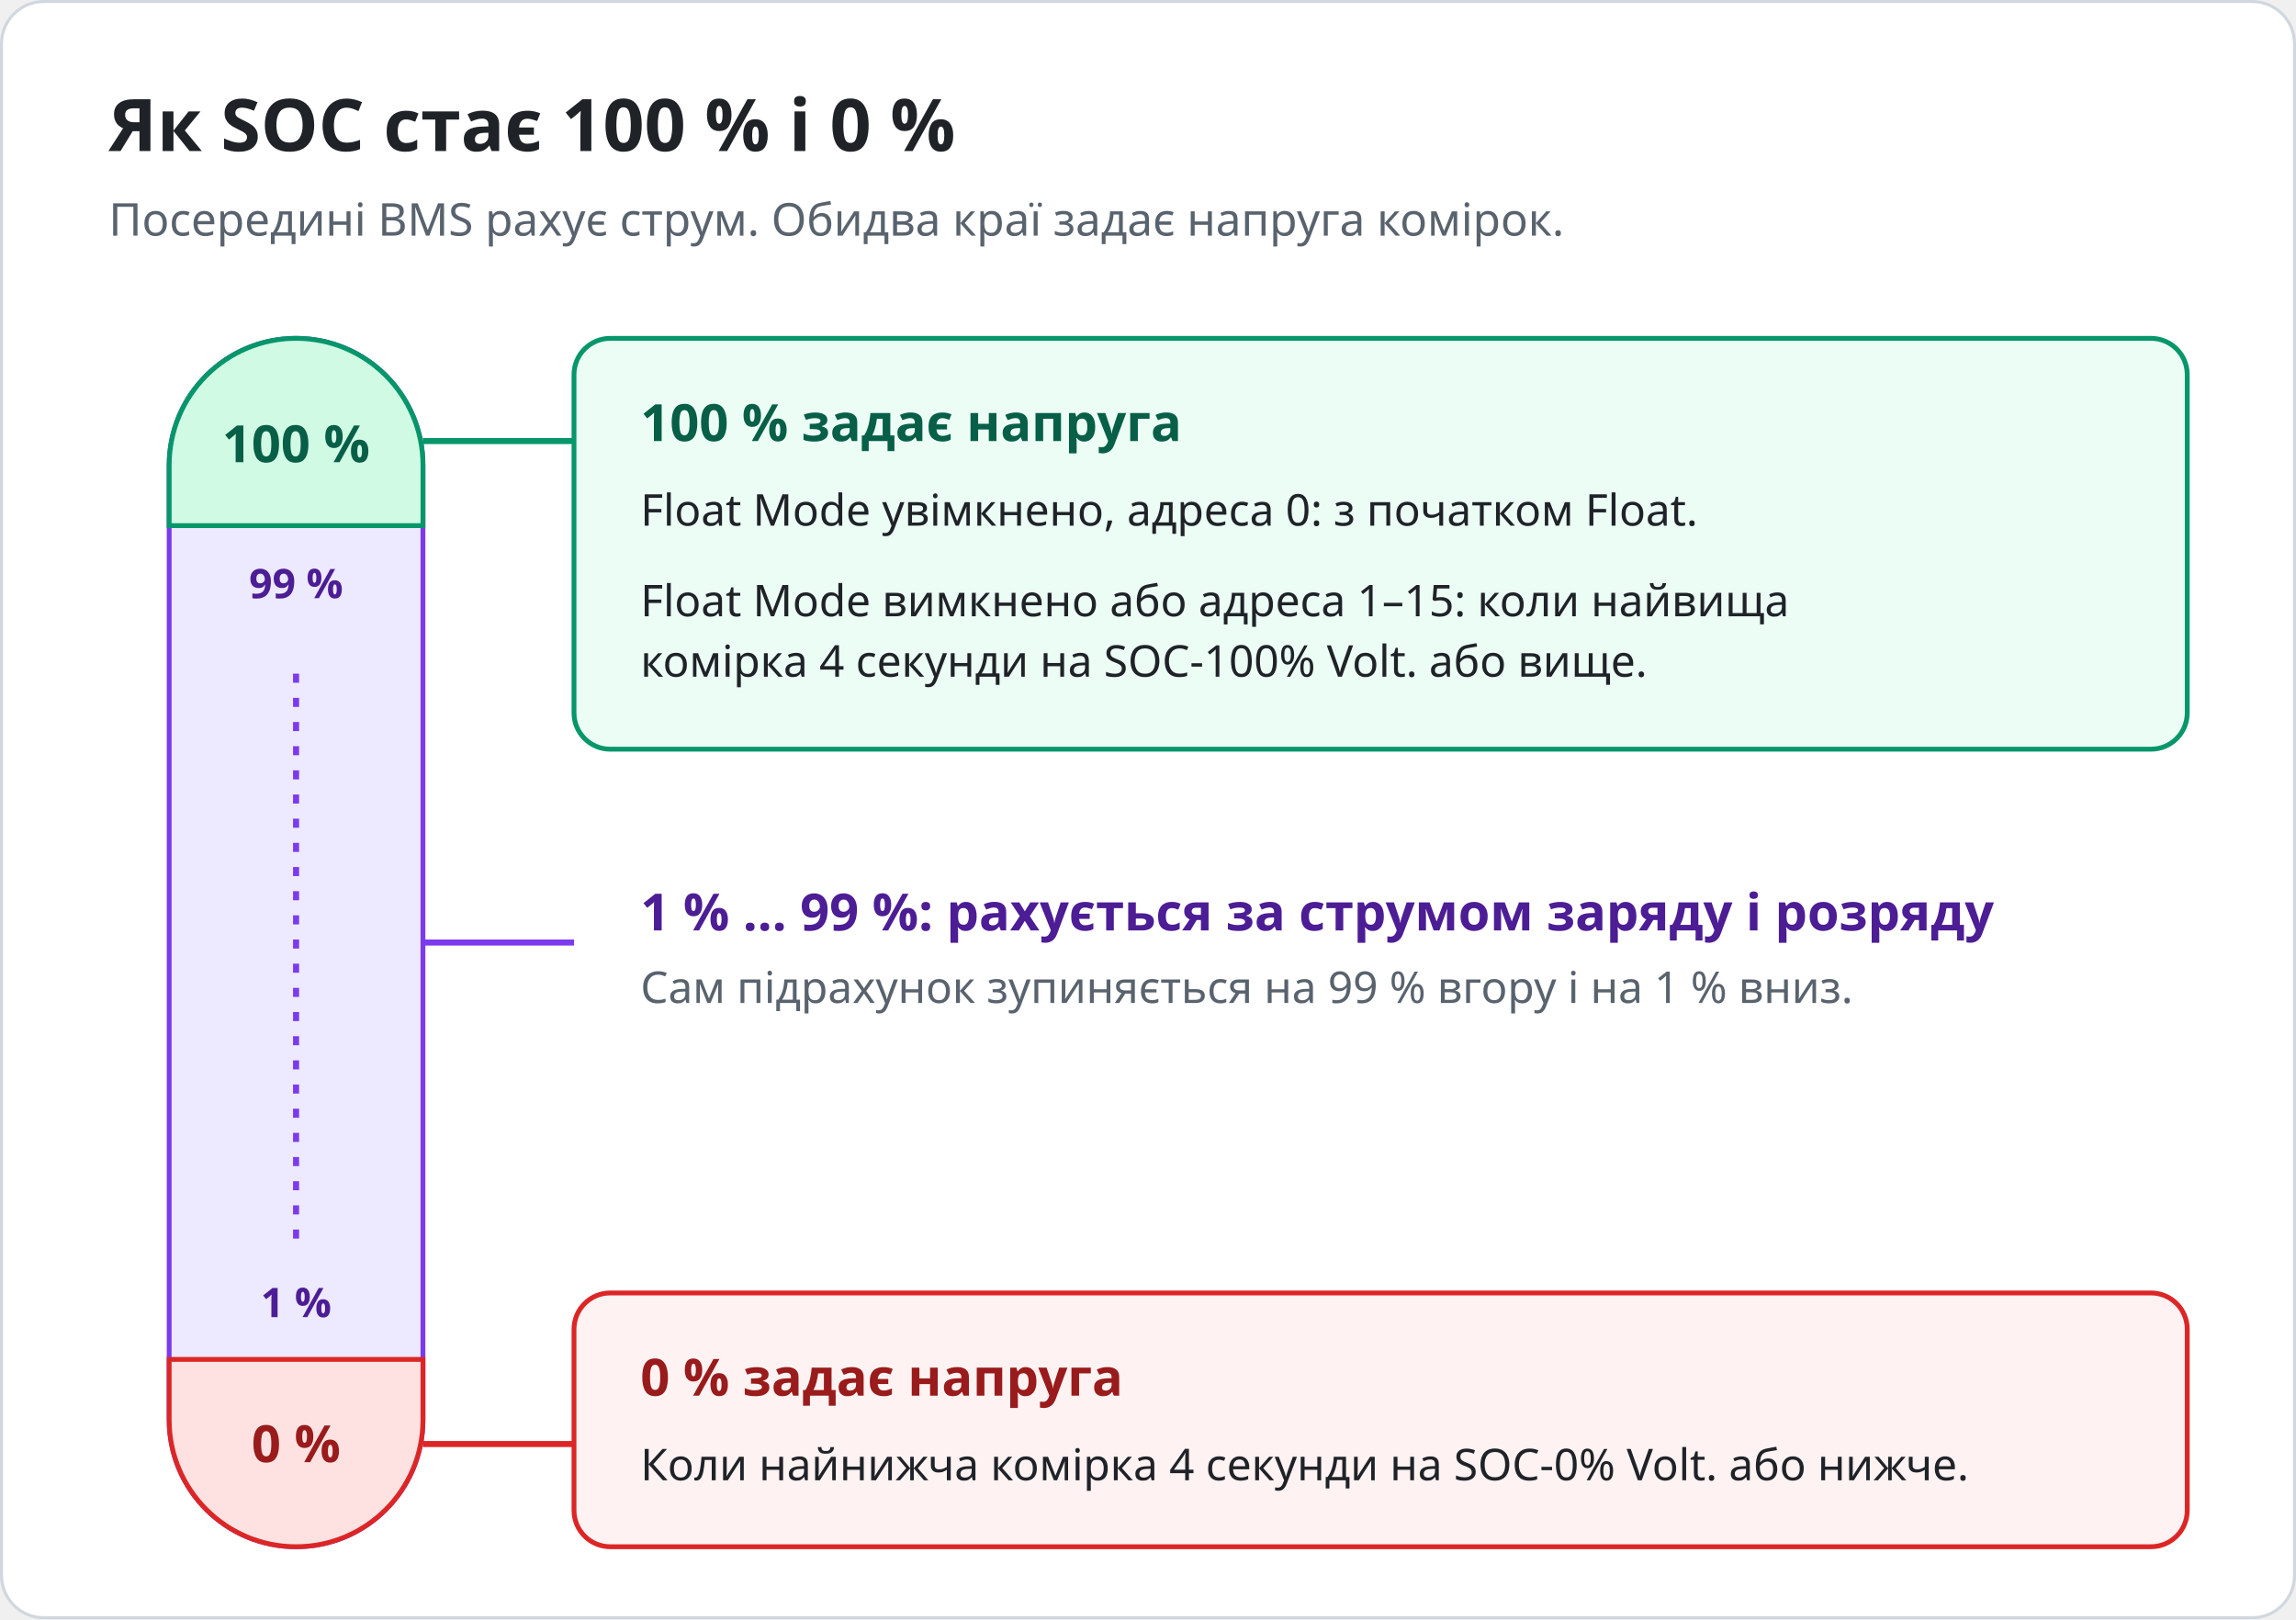
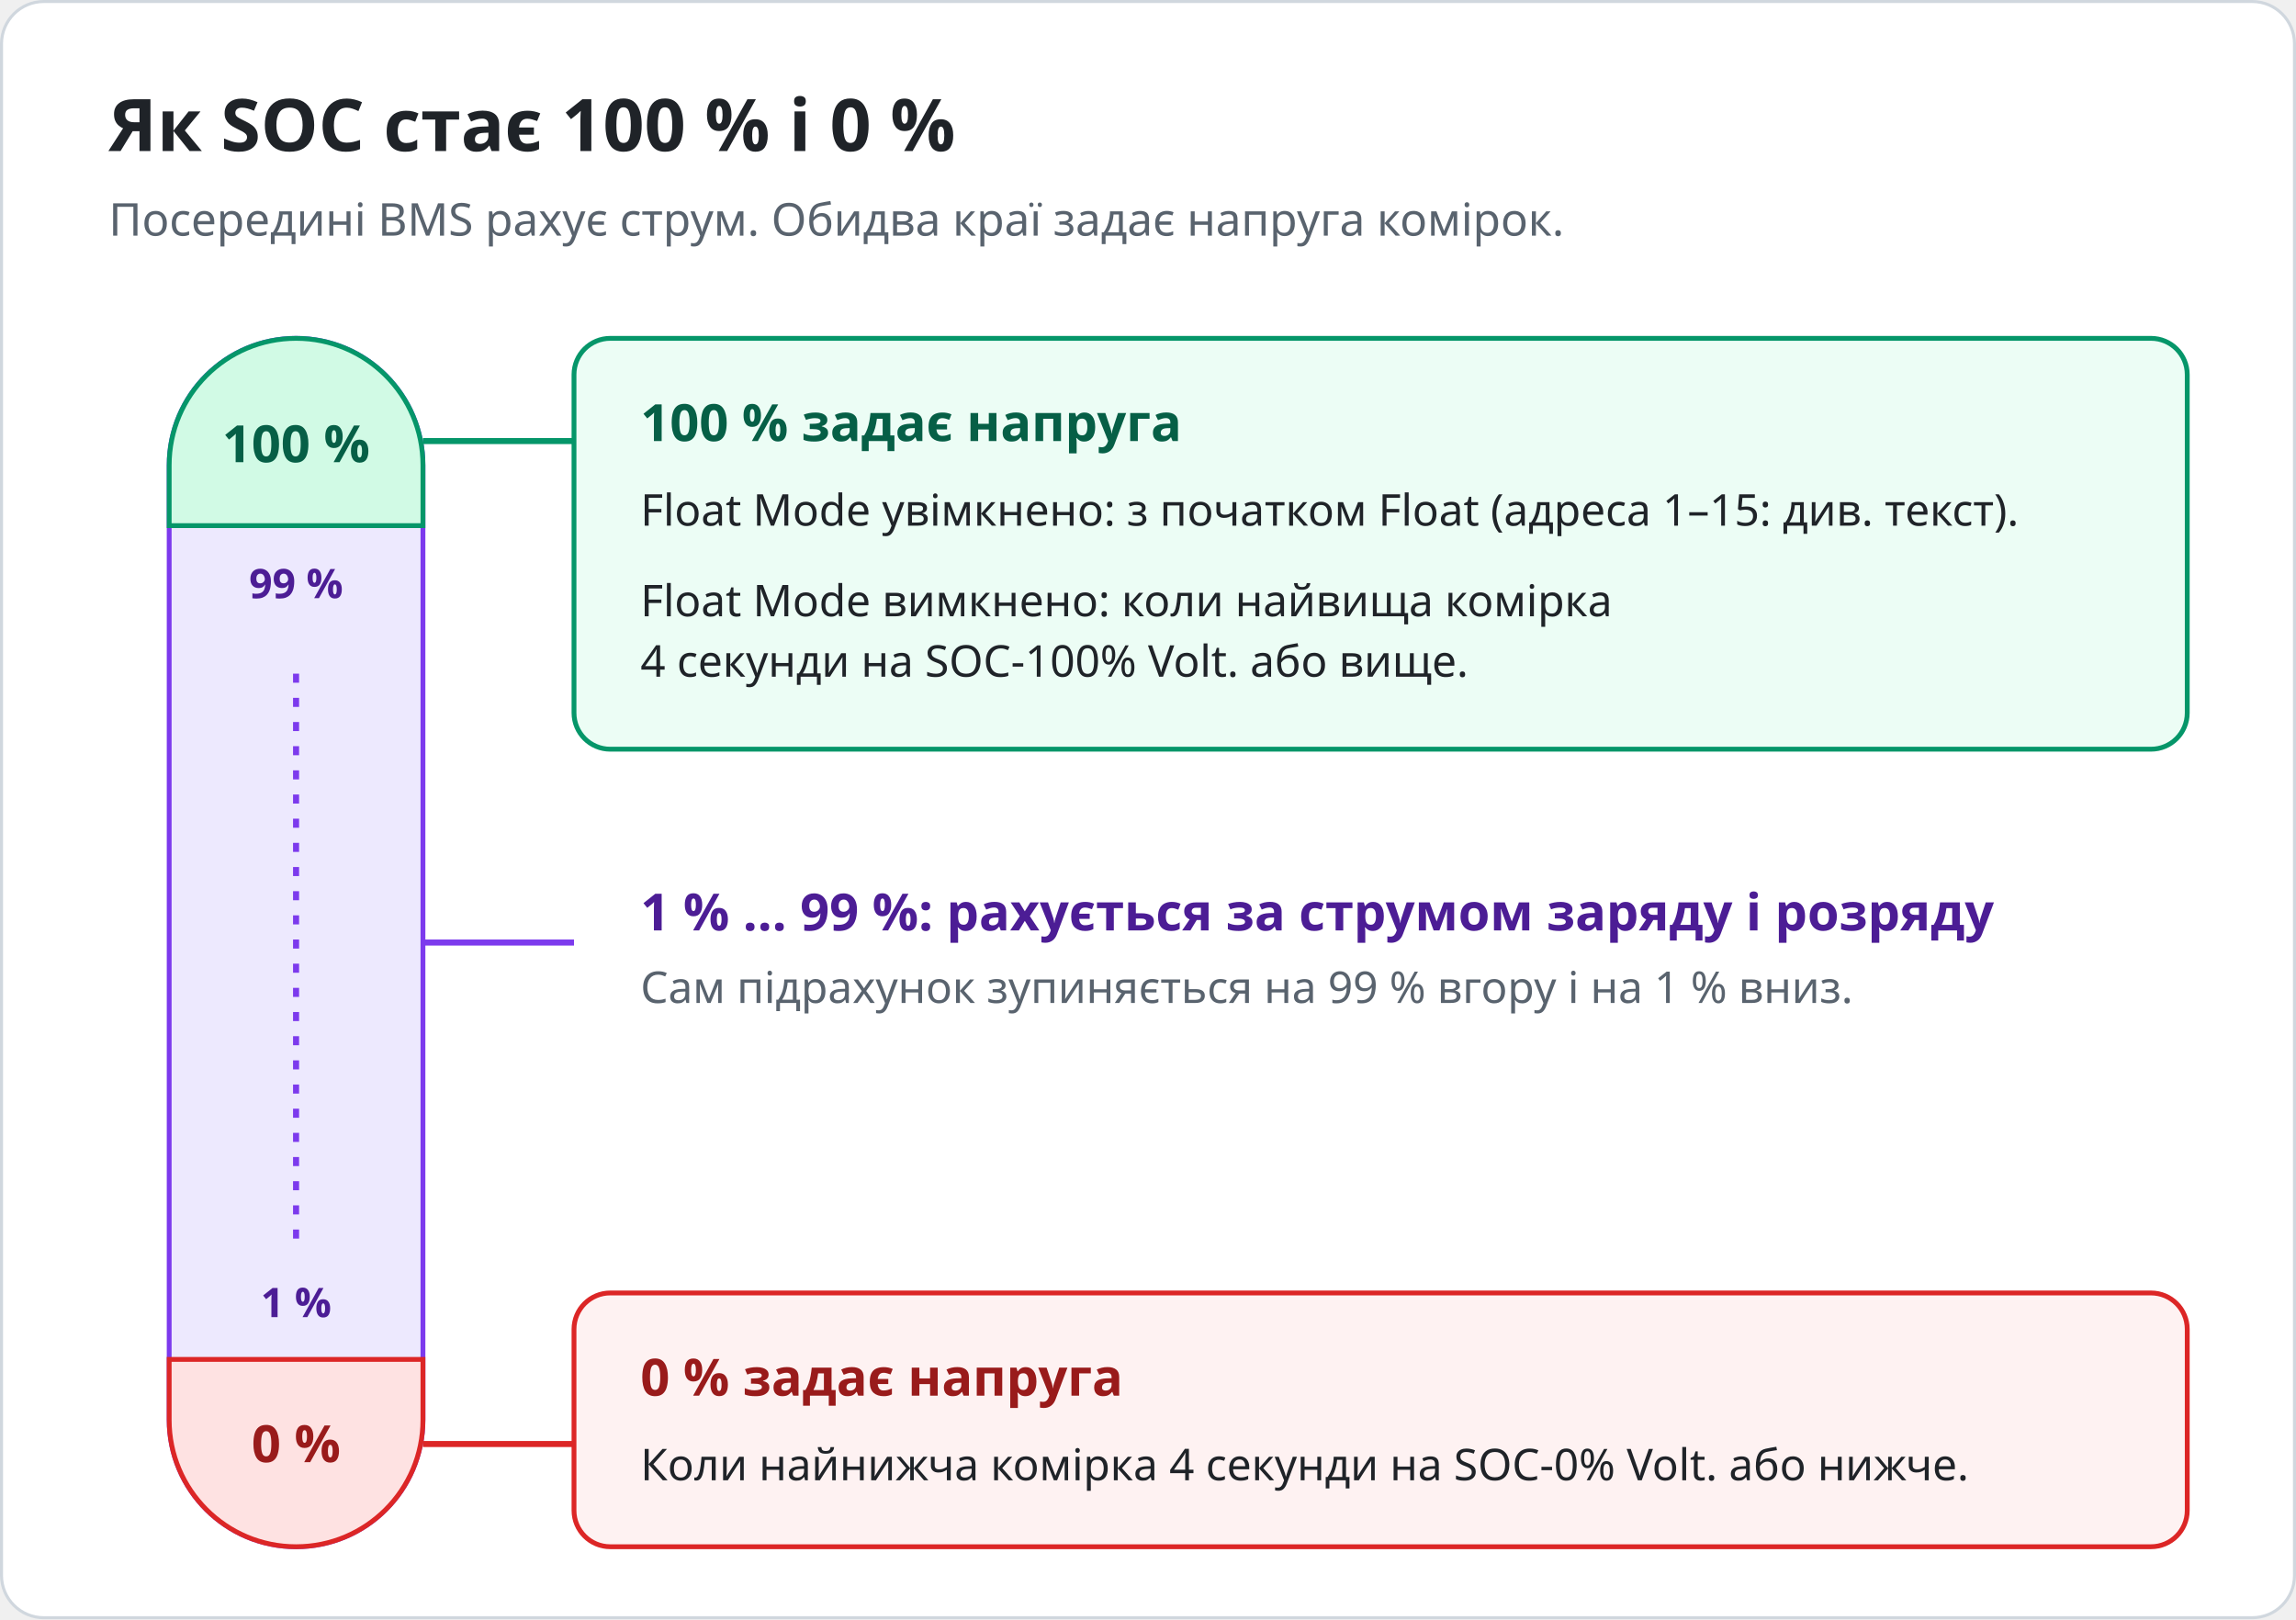
<svg xmlns="http://www.w3.org/2000/svg" viewBox="0 0 760 536" width="760" height="536" font-family="-apple-system,BlinkMacSystemFont,'Segoe UI','Noto Sans',Helvetica,Arial,sans-serif" role="img" aria-label="Як SOC стає 100 % і 0 %">
  <rect x="0.5" y="0.5" width="759" height="535" rx="14" fill="#FFFFFF" stroke="#D0D7DE" />
  <text x="36.0" y="50.0" font-size="24" font-weight="700" fill="#1F2328" text-anchor="start">Як SOC стає 100 % і 0 %</text>
  <text x="36.0" y="78.0" font-size="15" font-weight="400" fill="#59636E" text-anchor="start">Посередині BMS рахує струм. Обидва краї задає напруга комірок.</text>
  <rect x="56" y="112" width="84" height="400" rx="42.0" fill="#EDE9FE" stroke="#7C3AED" stroke-width="1.6" />
  <path d="M56,174 V154.0 A42.0,42.0 0 0 1 140,154.0 V174 z" fill="#D1FAE5" stroke="#059669" stroke-width="1.6" />
  <path d="M56,450 V470.0 A42.0,42.0 0 0 0 140,470.0 V450 z" fill="#FEE2E2" stroke="#DC2626" stroke-width="1.6" />
  <text x="98.0" y="153.0" font-size="17" font-weight="700" fill="#065F46" text-anchor="middle">100 %</text>
  <text x="98.0" y="484.0" font-size="17" font-weight="700" fill="#991B1B" text-anchor="middle">0 %</text>
  <text x="98.0" y="198.0" font-size="13.5" font-weight="700" fill="#4C1D95" text-anchor="middle">99 %</text>
  <text x="98.0" y="436.0" font-size="13.5" font-weight="700" fill="#4C1D95" text-anchor="middle">1 %</text>
  <path d="M98.0,410 V218" fill="none" stroke="#7C3AED" stroke-width="2" stroke-dasharray="3 5" />
  <line x1="140" y1="146" x2="190" y2="146" stroke="#059669" stroke-width="2" />
  <rect x="190" y="112" width="534" height="136" rx="12" fill="#ECFDF5" stroke="#059669" stroke-width="1.6" />
  <text x="212.0" y="146.0" font-size="17" font-weight="700" fill="#065F46" text-anchor="start">100 % задає напруга</text>
-   <text x="212.0" y="174.0" font-size="14.5" font-weight="400" fill="#1F2328" text-anchor="start">Float Mode увімкнено, адреса 0: з початком Float.</text>
-   <text x="212.0" y="204.0" font-size="14.5" font-weight="400" fill="#1F2328" text-anchor="start">Float Mode вимкнено або адреса 1–15: коли найвища</text>
-   <text x="212.0" y="224.0" font-size="14.5" font-weight="400" fill="#1F2328" text-anchor="start">комірка 4 секунди на SOC-100% Volt. або вище.</text>
+   <text x="212.0" y="174.0" font-size="14.5" font-weight="400" fill="#1F2328" text-anchor="start">Float Mode увімкнено: з початком Float (адреса 1–15: див. текст).</text>
+   <text x="212.0" y="204.0" font-size="14.5" font-weight="400" fill="#1F2328" text-anchor="start">Float Mode вимкнено: коли найвища комірка</text>
+   <text x="212.0" y="224.0" font-size="14.5" font-weight="400" fill="#1F2328" text-anchor="start">4 секунди на SOC-100% Volt. або вище.</text>
  <line x1="140" y1="312.0" x2="190" y2="312.0" stroke="#7C3AED" stroke-width="2" />
  <text x="212.0" y="308.0" font-size="17" font-weight="700" fill="#4C1D95" text-anchor="start">1 % … 99 %: рахується за струмом заряду і розряду</text>
  <text x="212.0" y="332.0" font-size="14.5" font-weight="400" fill="#59636E" text-anchor="start">Сам підрахунок зупиняється на 99 % вгору і на 1 % вниз.</text>
  <line x1="140" y1="478" x2="190" y2="478" stroke="#DC2626" stroke-width="2" />
  <rect x="190" y="428" width="534" height="84" rx="12" fill="#FEF2F2" stroke="#DC2626" stroke-width="1.6" />
  <text x="212.0" y="462.0" font-size="17" font-weight="700" fill="#991B1B" text-anchor="start">0 % задає напруга</text>
  <text x="212.0" y="490.0" font-size="14.5" font-weight="400" fill="#1F2328" text-anchor="start">Коли найнижча комірка 4 секунди на SOC-0% Volt. або нижче.</text>
</svg>
